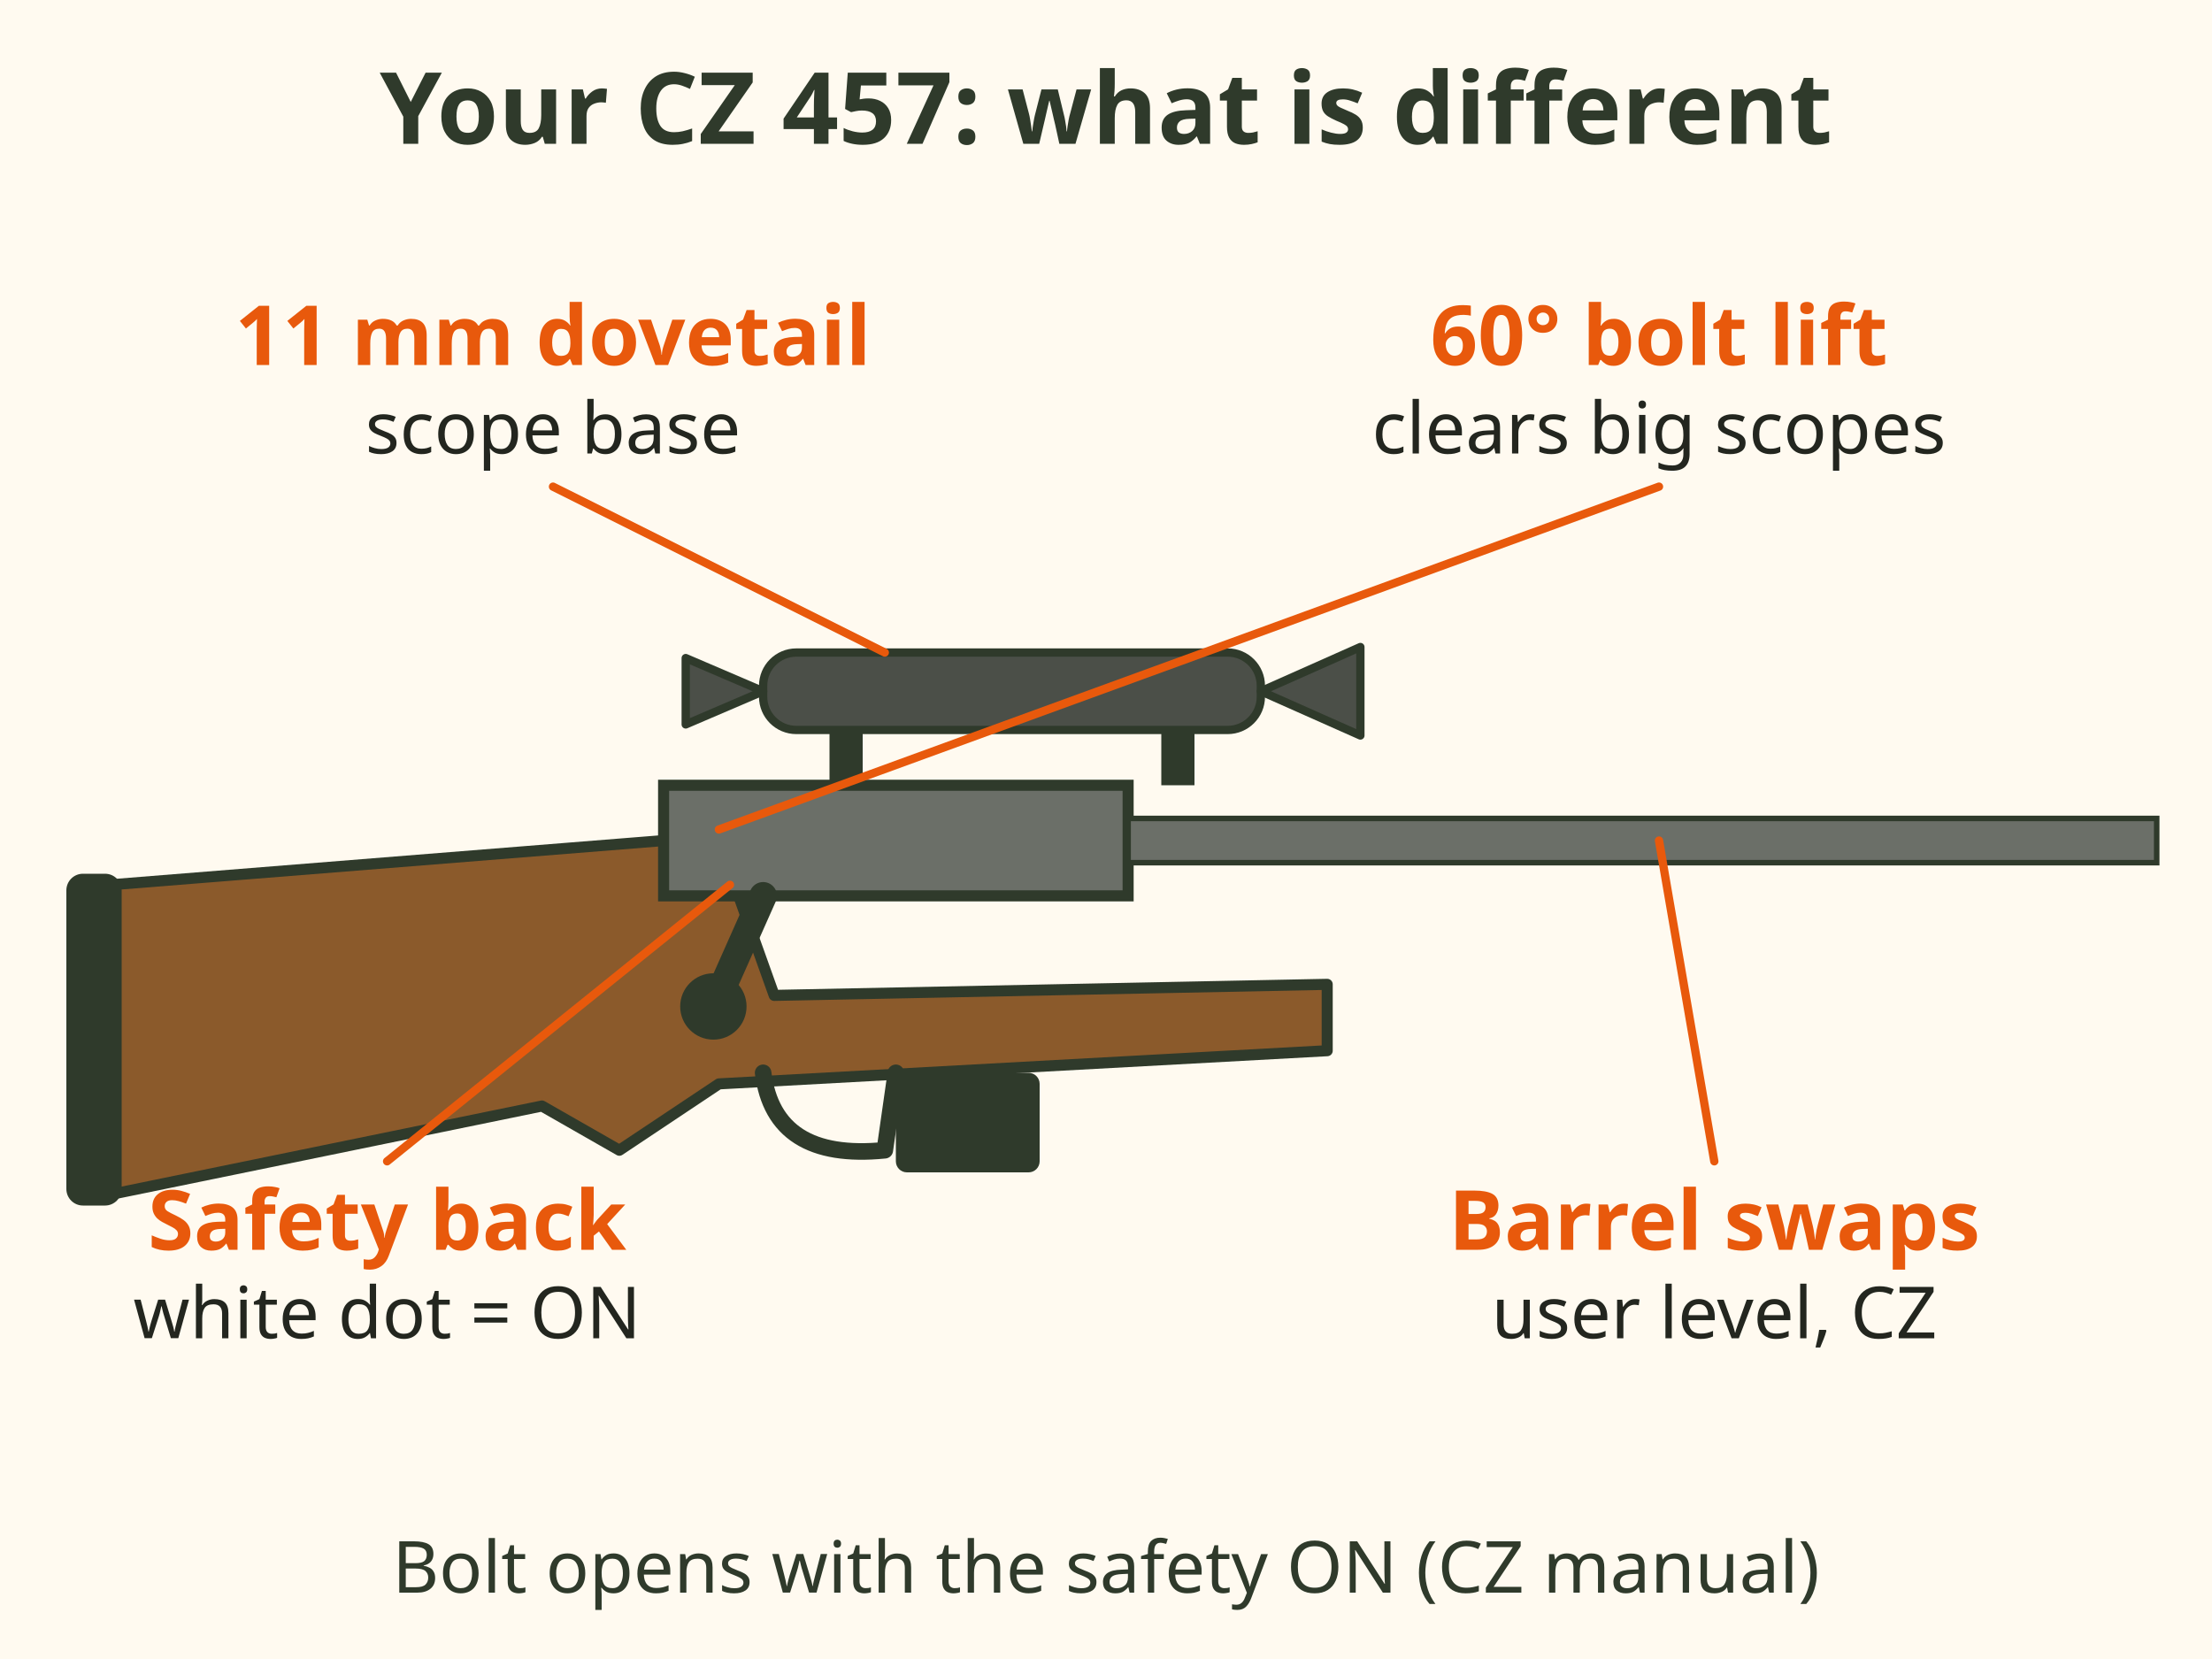
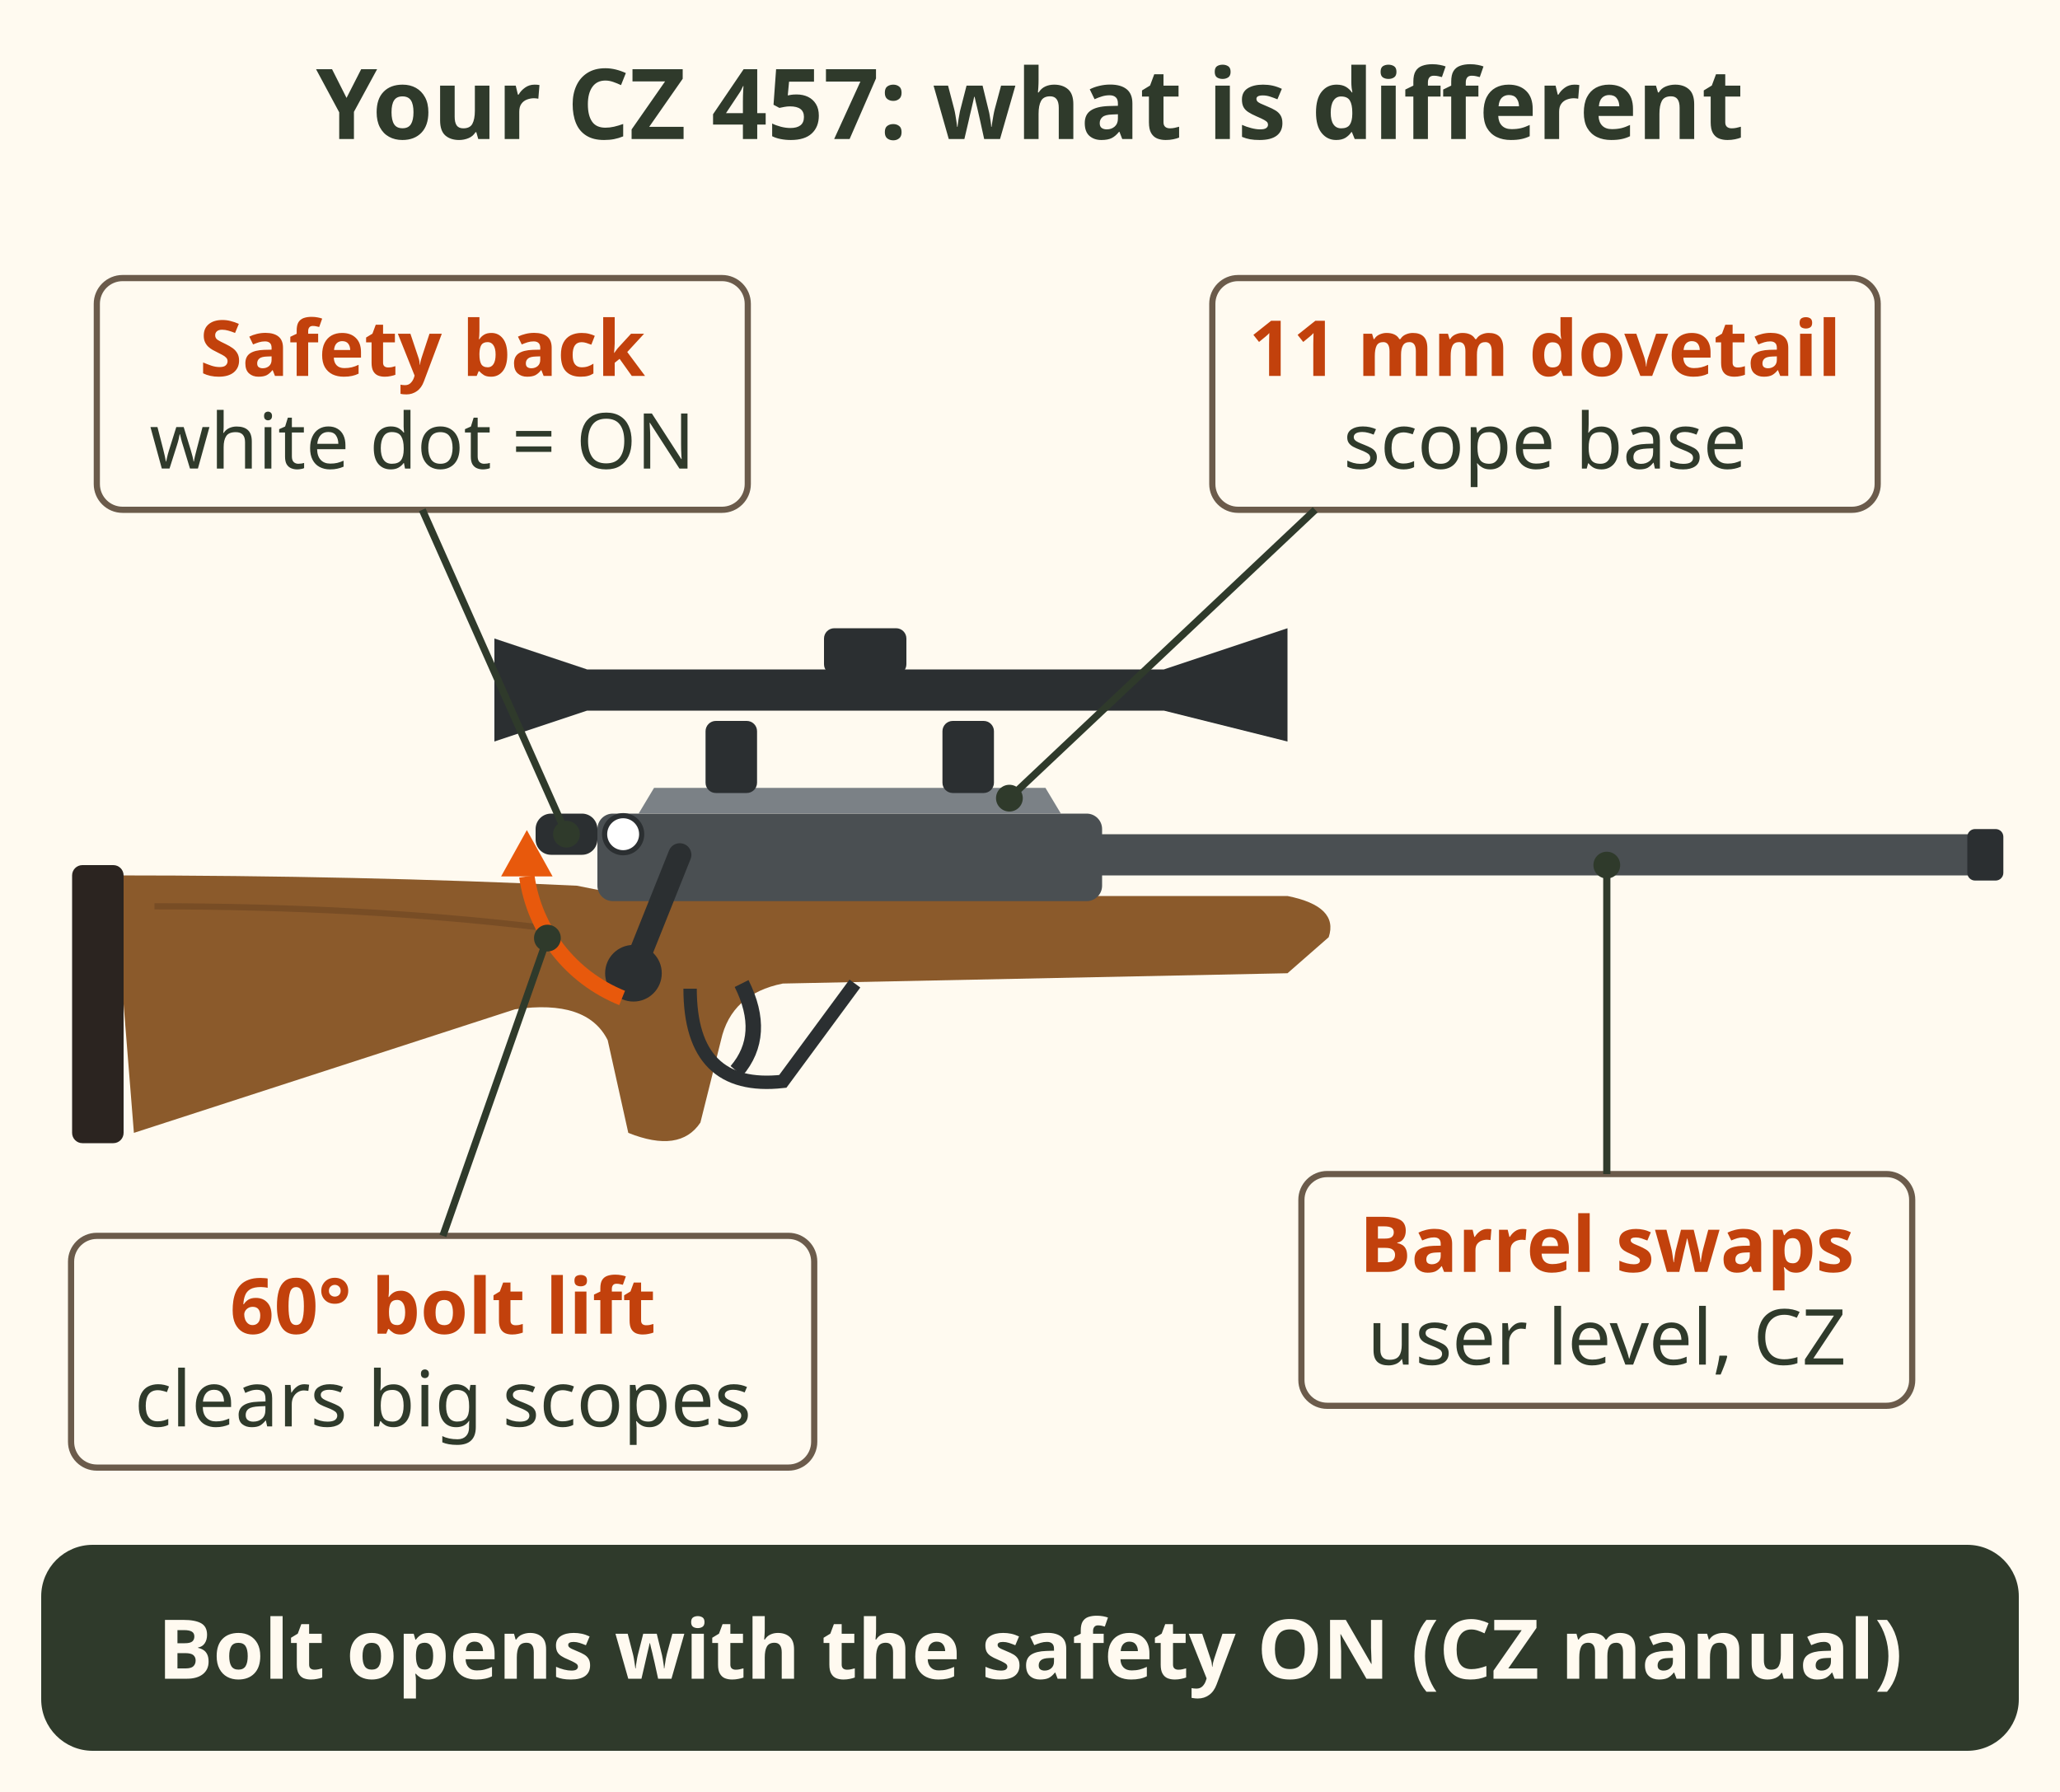
- <svg xmlns="http://www.w3.org/2000/svg" viewBox="0 0 400 300" font-family="sans-serif" role="img" aria-label="The CZ 457 and what is different: an 11 mm dovetail for scope mounts, a 60 degree bolt lift that clears big scopes, a safety that is on when pulled back and shows a white dot, and barrels the user can swap. The bolt can be opened with the safety on.">
-   <rect x="0" y="0" width="400" height="300" fill="#fffaf0" />
-   <text x="200" y="26" font-size="18" font-weight="bold" fill="#2f3a2b" text-anchor="middle">Your CZ 457: what is different</text>
-   <g transform="translate(20 140) scale(1.0)">
-     <path d="M0 20 L100 12 L110 12 L120 40 L220 38 L220 50 L110 56 L92 68 L78 60 L0 76 Z" fill="#8b5a2b" stroke="#2f3a2b" stroke-width="2" stroke-linecap="round" stroke-linejoin="round" />
-     <rect x="-8" y="18" width="10" height="60" rx="3" fill="#2f3a2b" stroke="none" stroke-width="2" />
-     <rect x="100" y="2" width="84" height="20" rx="0" fill="#6b6f68" stroke="#2f3a2b" stroke-width="2" />
-     <rect x="184" y="8" width="186" height="8" rx="0" fill="#6b6f68" stroke="#2f3a2b" stroke-width="1" />
-     <path d="M118 22 l-8 18" fill="none" stroke="#2f3a2b" stroke-width="5" stroke-linecap="round" stroke-linejoin="round" />
-     <circle cx="109" cy="42" r="6" fill="#2f3a2b" stroke="none" stroke-width="2" />
-     <path d="M118 54 q 2 16 22 14 l2 -14" fill="none" stroke="#2f3a2b" stroke-width="3" stroke-linecap="round" stroke-linejoin="round" />
-     <rect x="142" y="54" width="26" height="18" rx="2" fill="#2f3a2b" stroke="none" stroke-width="2" />
-     <rect x="118" y="-22" width="90" height="14" rx="6" fill="#4b4f48" stroke="#2f3a2b" stroke-width="1.5" />
-     <path d="M118 -15 l-14 -6 l0 12 Z" fill="#4b4f48" stroke="#2f3a2b" stroke-width="1.5" stroke-linecap="round" stroke-linejoin="round" />
-     <path d="M208 -15 l18 -8 l0 16 Z" fill="#4b4f48" stroke="#2f3a2b" stroke-width="1.5" stroke-linecap="round" stroke-linejoin="round" />
-     <rect x="130" y="-8" width="6" height="10" rx="0" fill="#2f3a2b" stroke="none" stroke-width="2" />
-     <rect x="190" y="-8" width="6" height="10" rx="0" fill="#2f3a2b" stroke="none" stroke-width="2" />
-   </g>
-   <line x1="160" y1="118" x2="100" y2="88" stroke="#e8590c" stroke-width="1.5" stroke-linecap="round" />
-   <text x="100" y="66" font-size="15" font-weight="bold" fill="#e8590c" text-anchor="middle">11 mm dovetail</text>
-   <text x="100" y="82" font-size="13" fill="#23261f" text-anchor="middle">scope base</text>
-   <line x1="130" y1="150" x2="300" y2="88" stroke="#e8590c" stroke-width="1.5" stroke-linecap="round" />
-   <text x="300" y="66" font-size="15" font-weight="bold" fill="#e8590c" text-anchor="middle">60° bolt lift</text>
-   <text x="300" y="82" font-size="13" fill="#23261f" text-anchor="middle">clears big scopes</text>
-   <line x1="132" y1="160" x2="70" y2="210" stroke="#e8590c" stroke-width="1.5" stroke-linecap="round" />
-   <text x="70" y="226" font-size="15" font-weight="bold" fill="#e8590c" text-anchor="middle">Safety back</text>
-   <text x="70" y="242" font-size="13" fill="#23261f" text-anchor="middle">white dot = ON</text>
-   <line x1="300" y1="152" x2="310" y2="210" stroke="#e8590c" stroke-width="1.5" stroke-linecap="round" />
-   <text x="310" y="226" font-size="15" font-weight="bold" fill="#e8590c" text-anchor="middle">Barrel swaps</text>
-   <text x="310" y="242" font-size="13" fill="#23261f" text-anchor="middle">user level, CZ</text>
-   <text x="200.0" y="288" font-size="13" fill="#2f3a2b" text-anchor="middle">Bolt opens with the safety ON (CZ manual)</text>
+ <svg xmlns="http://www.w3.org/2000/svg" viewBox="0 0 400 348" font-family="sans-serif" role="img" aria-label="The CZ 457 and what is different: an 11 mm dovetail scope base for scope mounts, a 60 degree bolt lift that clears big scopes, a safety that is on when pulled back and shows a white dot, and barrels the user can swap, per CZ. The bolt can be opened with the safety on (CZ manual).">
+   <rect width="400" height="348" fill="#fffaf0" />
+   <text x="200" y="27" font-size="19" font-weight="bold" fill="#2f3a2b" text-anchor="middle">Your CZ 457: what is different</text>
+   <path d="M22 170 Q70 170 112 172 L122 174 L250 174 Q260 176 258 182 L250 189 L152 191 Q142 193 140 202 L136 218 Q132 224 122 220 L118 202 Q114 194 100 196 L26 220z" fill="#8b5a2b" />
+   <path d="M30 176 Q70 176 104 180" stroke="#6b4422" stroke-width="1.2" fill="none" opacity=".6" />
+   <rect x="14" y="168" width="10" height="54" rx="2" fill="#2b2420" />
+   <rect x="116" y="158" width="98" height="17" rx="3" fill="#4a4f52" />
+   <rect x="210" y="162" width="176" height="8" rx="2" fill="#4a4f52" />
+   <rect x="382" y="161" width="7" height="10" rx="1.5" fill="#2b2f31" />
+   <path d="M144 191 q5 10 -1 17" stroke="#2b2f31" stroke-width="3" fill="none" />
+   <path d="M134 192 Q134 212 152 210 L166 191" stroke="#2b2f31" stroke-width="2.6" fill="none" />
+   <path d="M124 158 L127 153 H203 L206 158z" fill="#7b8186" />
+   <rect x="137" y="140" width="10" height="14" rx="2" fill="#2b2f31" />
+   <rect x="183" y="140" width="10" height="14" rx="2" fill="#2b2f31" />
+   <path d="M96 124 L114 130 H226 L250 122 V144 L226 138 H114 L96 144z" fill="#2b2f31" />
+   <rect x="160" y="122" width="16" height="9" rx="2" fill="#2b2f31" />
+   <path d="M132 166 L124 186" stroke="#2b2f31" stroke-width="4.5" stroke-linecap="round" />
+   <circle cx="123" cy="189" r="5.5" fill="#2b2f31" />
+   <path d="M120.8 193.8 A30 30 0 0 1 102.3 170.2" stroke="#e8590c" stroke-width="3" fill="none" />
+   <path d="M97.3 170.2 l5 -9 l5 9z" fill="#e8590c" />
+   <rect x="104" y="158" width="12" height="8" rx="3" fill="#2b2f31" />
+   <circle cx="121" cy="162" r="3.6" fill="#ffffff" stroke="#2b2f31" stroke-width="1" />
+   <rect x="18.8" y="54.0" width="126.4" height="45.0" rx="5" fill="#fffaf0" stroke="#6b5b4b" stroke-width="1.2" />
+   <text x="82" y="73" font-size="15" font-weight="bold" fill="#c2410c" text-anchor="middle">Safety back</text>
+   <text x="82" y="91" font-size="15" fill="#2f3a2b" text-anchor="middle">white dot = ON</text>
+   <line x1="110" y1="162" x2="82" y2="99" stroke="#2f3a2b" stroke-width="1.4" />
+   <circle cx="110" cy="162" r="2.6" fill="#2f3a2b" />
+   <rect x="235.4" y="54.0" width="129.2" height="45.0" rx="5" fill="#fffaf0" stroke="#6b5b4b" stroke-width="1.2" />
+   <text x="300" y="73" font-size="15" font-weight="bold" fill="#c2410c" text-anchor="middle">11 mm dovetail</text>
+   <text x="300" y="91" font-size="15" fill="#2f3a2b" text-anchor="middle">scope base</text>
+   <line x1="196" y1="155" x2="255.38" y2="99" stroke="#2f3a2b" stroke-width="1.4" />
+   <circle cx="196" cy="155" r="2.6" fill="#2f3a2b" />
+   <rect x="13.8" y="240.0" width="144.3" height="45.0" rx="5" fill="#fffaf0" stroke="#6b5b4b" stroke-width="1.2" />
+   <text x="86" y="259" font-size="15" font-weight="bold" fill="#c2410c" text-anchor="middle">60° bolt lift</text>
+   <text x="86" y="277" font-size="15" fill="#2f3a2b" text-anchor="middle">clears big scopes</text>
+   <line x1="106.292" y1="182.175" x2="86" y2="240" stroke="#2f3a2b" stroke-width="1.4" />
+   <circle cx="106.292" cy="182.175" r="2.6" fill="#2f3a2b" />
+   <rect x="252.7" y="228.0" width="118.6" height="45.0" rx="5" fill="#fffaf0" stroke="#6b5b4b" stroke-width="1.2" />
+   <text x="312" y="247" font-size="15" font-weight="bold" fill="#c2410c" text-anchor="middle">Barrel swaps</text>
+   <text x="312" y="265" font-size="15" fill="#2f3a2b" text-anchor="middle">user level, CZ</text>
+   <line x1="312" y1="168" x2="312" y2="228" stroke="#2f3a2b" stroke-width="1.4" />
+   <circle cx="312" cy="168" r="2.6" fill="#2f3a2b" />
+   <rect x="8" y="300" width="384" height="40" rx="10" fill="#2f3a2b" />
+   <text x="200" y="326" font-size="16" font-weight="bold" fill="#fffaf0" text-anchor="middle">Bolt opens with the safety ON (CZ manual)</text>
</svg>
